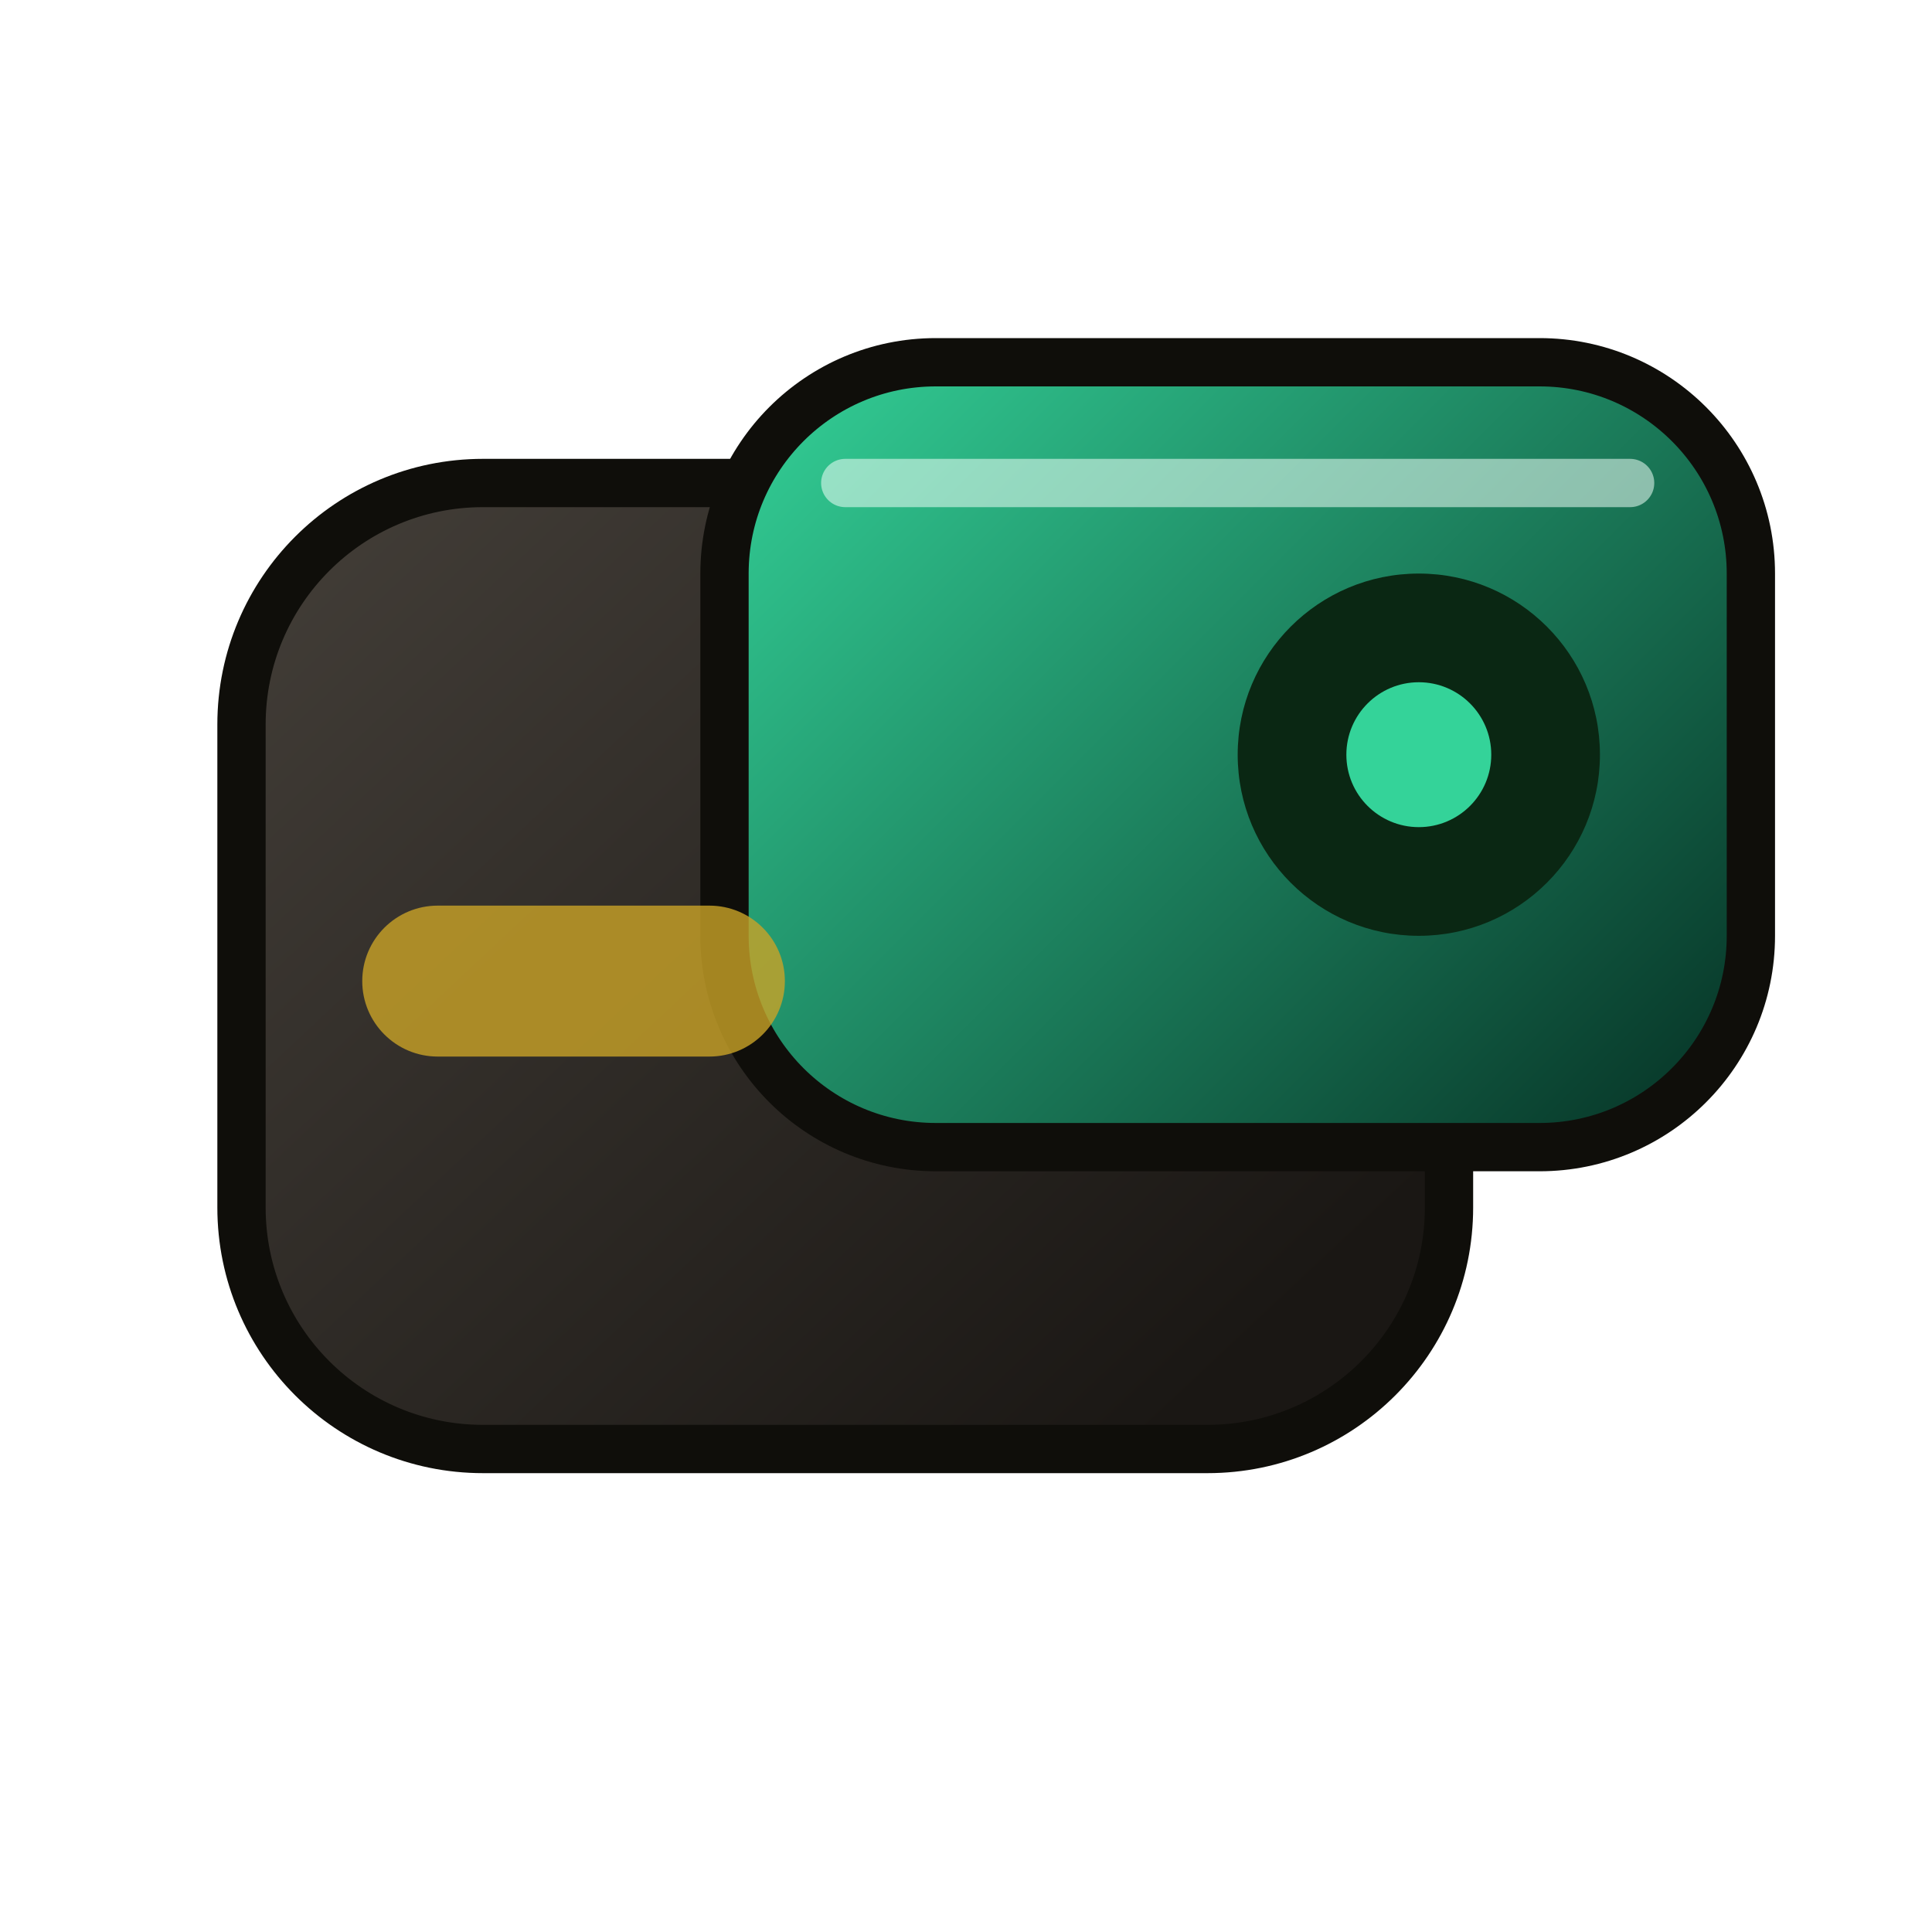
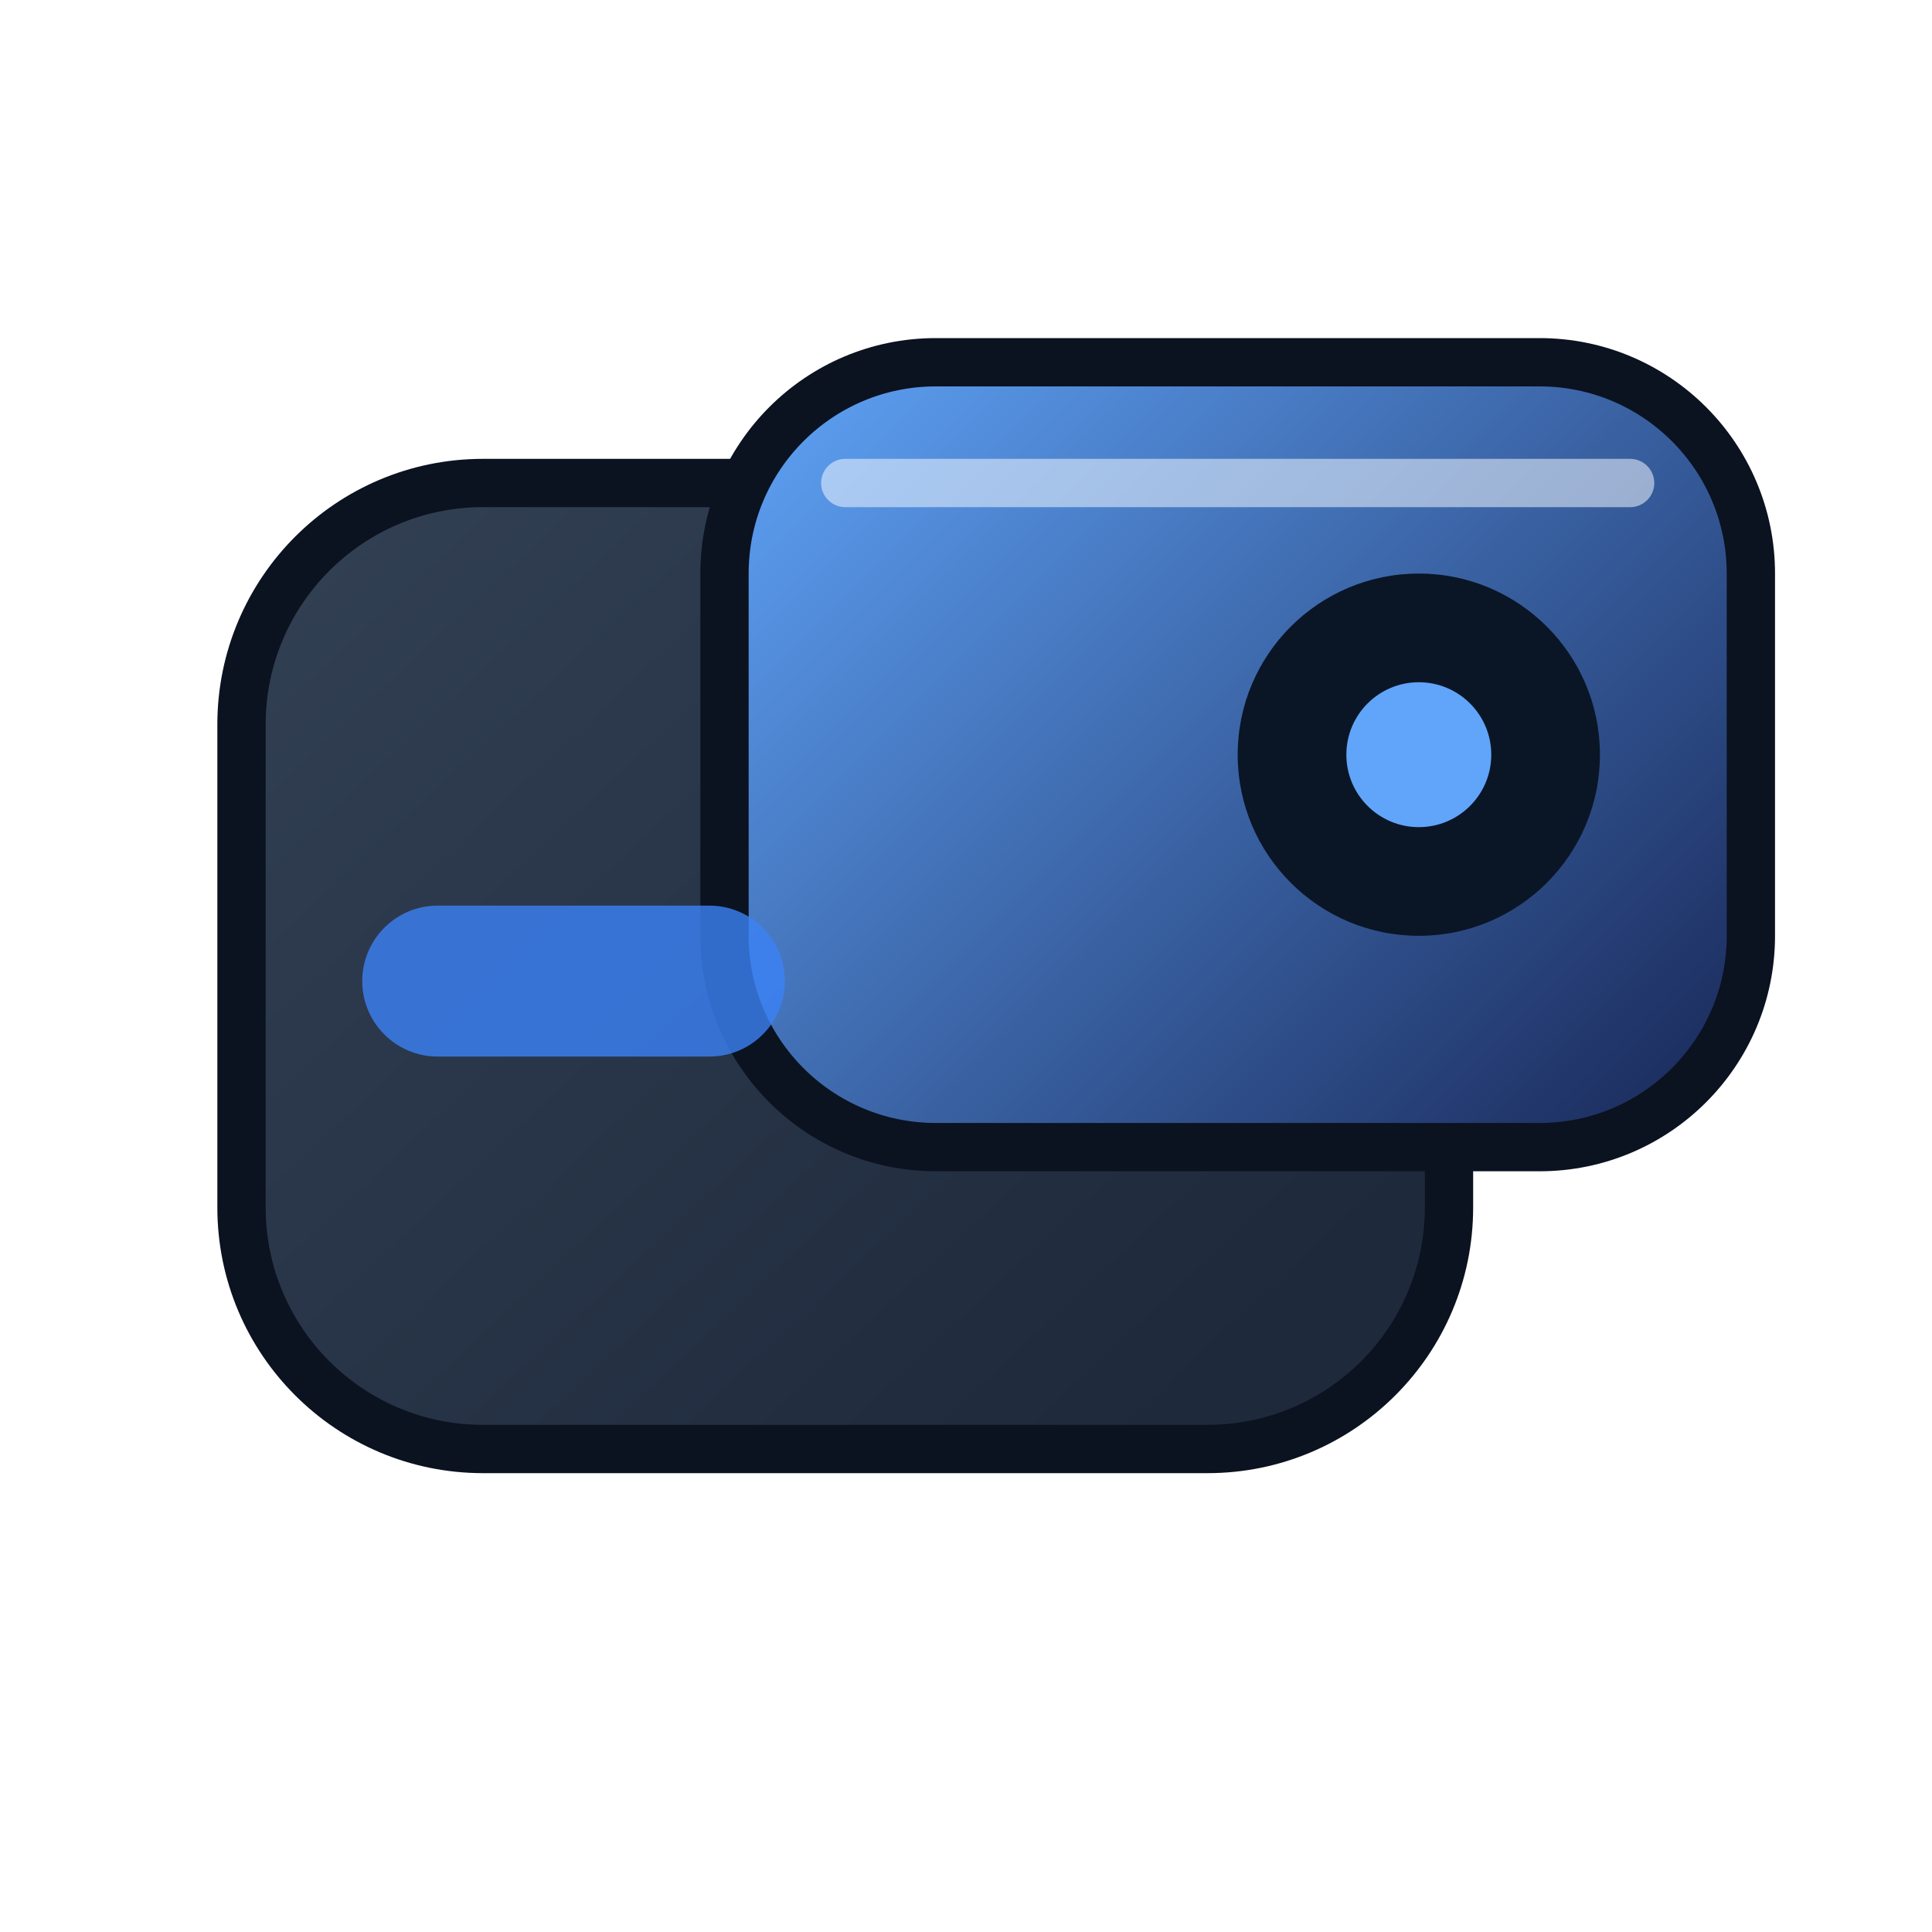
<svg xmlns="http://www.w3.org/2000/svg" viewBox="0 0 64 64">
  <defs>
    <linearGradient id="blA" x1="10" y1="14" x2="40" y2="46" gradientUnits="userSpaceOnUse">
-       <stop offset="0" stop-color="#443f39" />
-       <stop offset="1" stop-color="#1a1714" />
+       <stop offset="0" stop-color="#334155" />
+       <stop offset="1" stop-color="#1e293b" />
    </linearGradient>
    <linearGradient id="blB" x1="26" y1="10" x2="56" y2="40" gradientUnits="userSpaceOnUse">
-       <stop offset="0" stop-color="#34d399" />
-       <stop offset="1" stop-color="#052e22" />
+       <stop offset="0" stop-color="#60a5fa" />
+       <stop offset="1" stop-color="#172554" />
    </linearGradient>
  </defs>
-   <rect x="8" y="16" width="40" height="32" rx="8" fill="url(#blA)" stroke="#0f0e0a" stroke-width="1.6" />
-   <rect x="24" y="12" width="34" height="26" rx="7" fill="url(#blB)" stroke="#0f0e0a" stroke-width="1.6" />
-   <circle cx="47" cy="25" r="6" fill="#0a2713" />
-   <circle cx="47" cy="25" r="2.4" fill="#34d399" />
-   <path d="M28 16h26" stroke="#ecfdf5" stroke-width="1.6" stroke-linecap="round" opacity=".55" />
-   <rect x="12" y="30" width="14" height="5" rx="2.5" fill="#c9a227" opacity=".8" />
+   <rect x="8" y="16" width="40" height="32" rx="8" fill="url(#blA)" stroke="#0b1220" stroke-width="1.6" />
+   <rect x="24" y="12" width="34" height="26" rx="7" fill="url(#blB)" stroke="#0b1220" stroke-width="1.6" />
+   <circle cx="47" cy="25" r="6" fill="#0a1626" />
+   <circle cx="47" cy="25" r="2.4" fill="#60a5fa" />
+   <path d="M28 16h26" stroke="#eff6ff" stroke-width="1.6" stroke-linecap="round" opacity=".55" />
+   <rect x="12" y="30" width="14" height="5" rx="2.5" fill="#3b82f6" opacity=".8" />
</svg>
